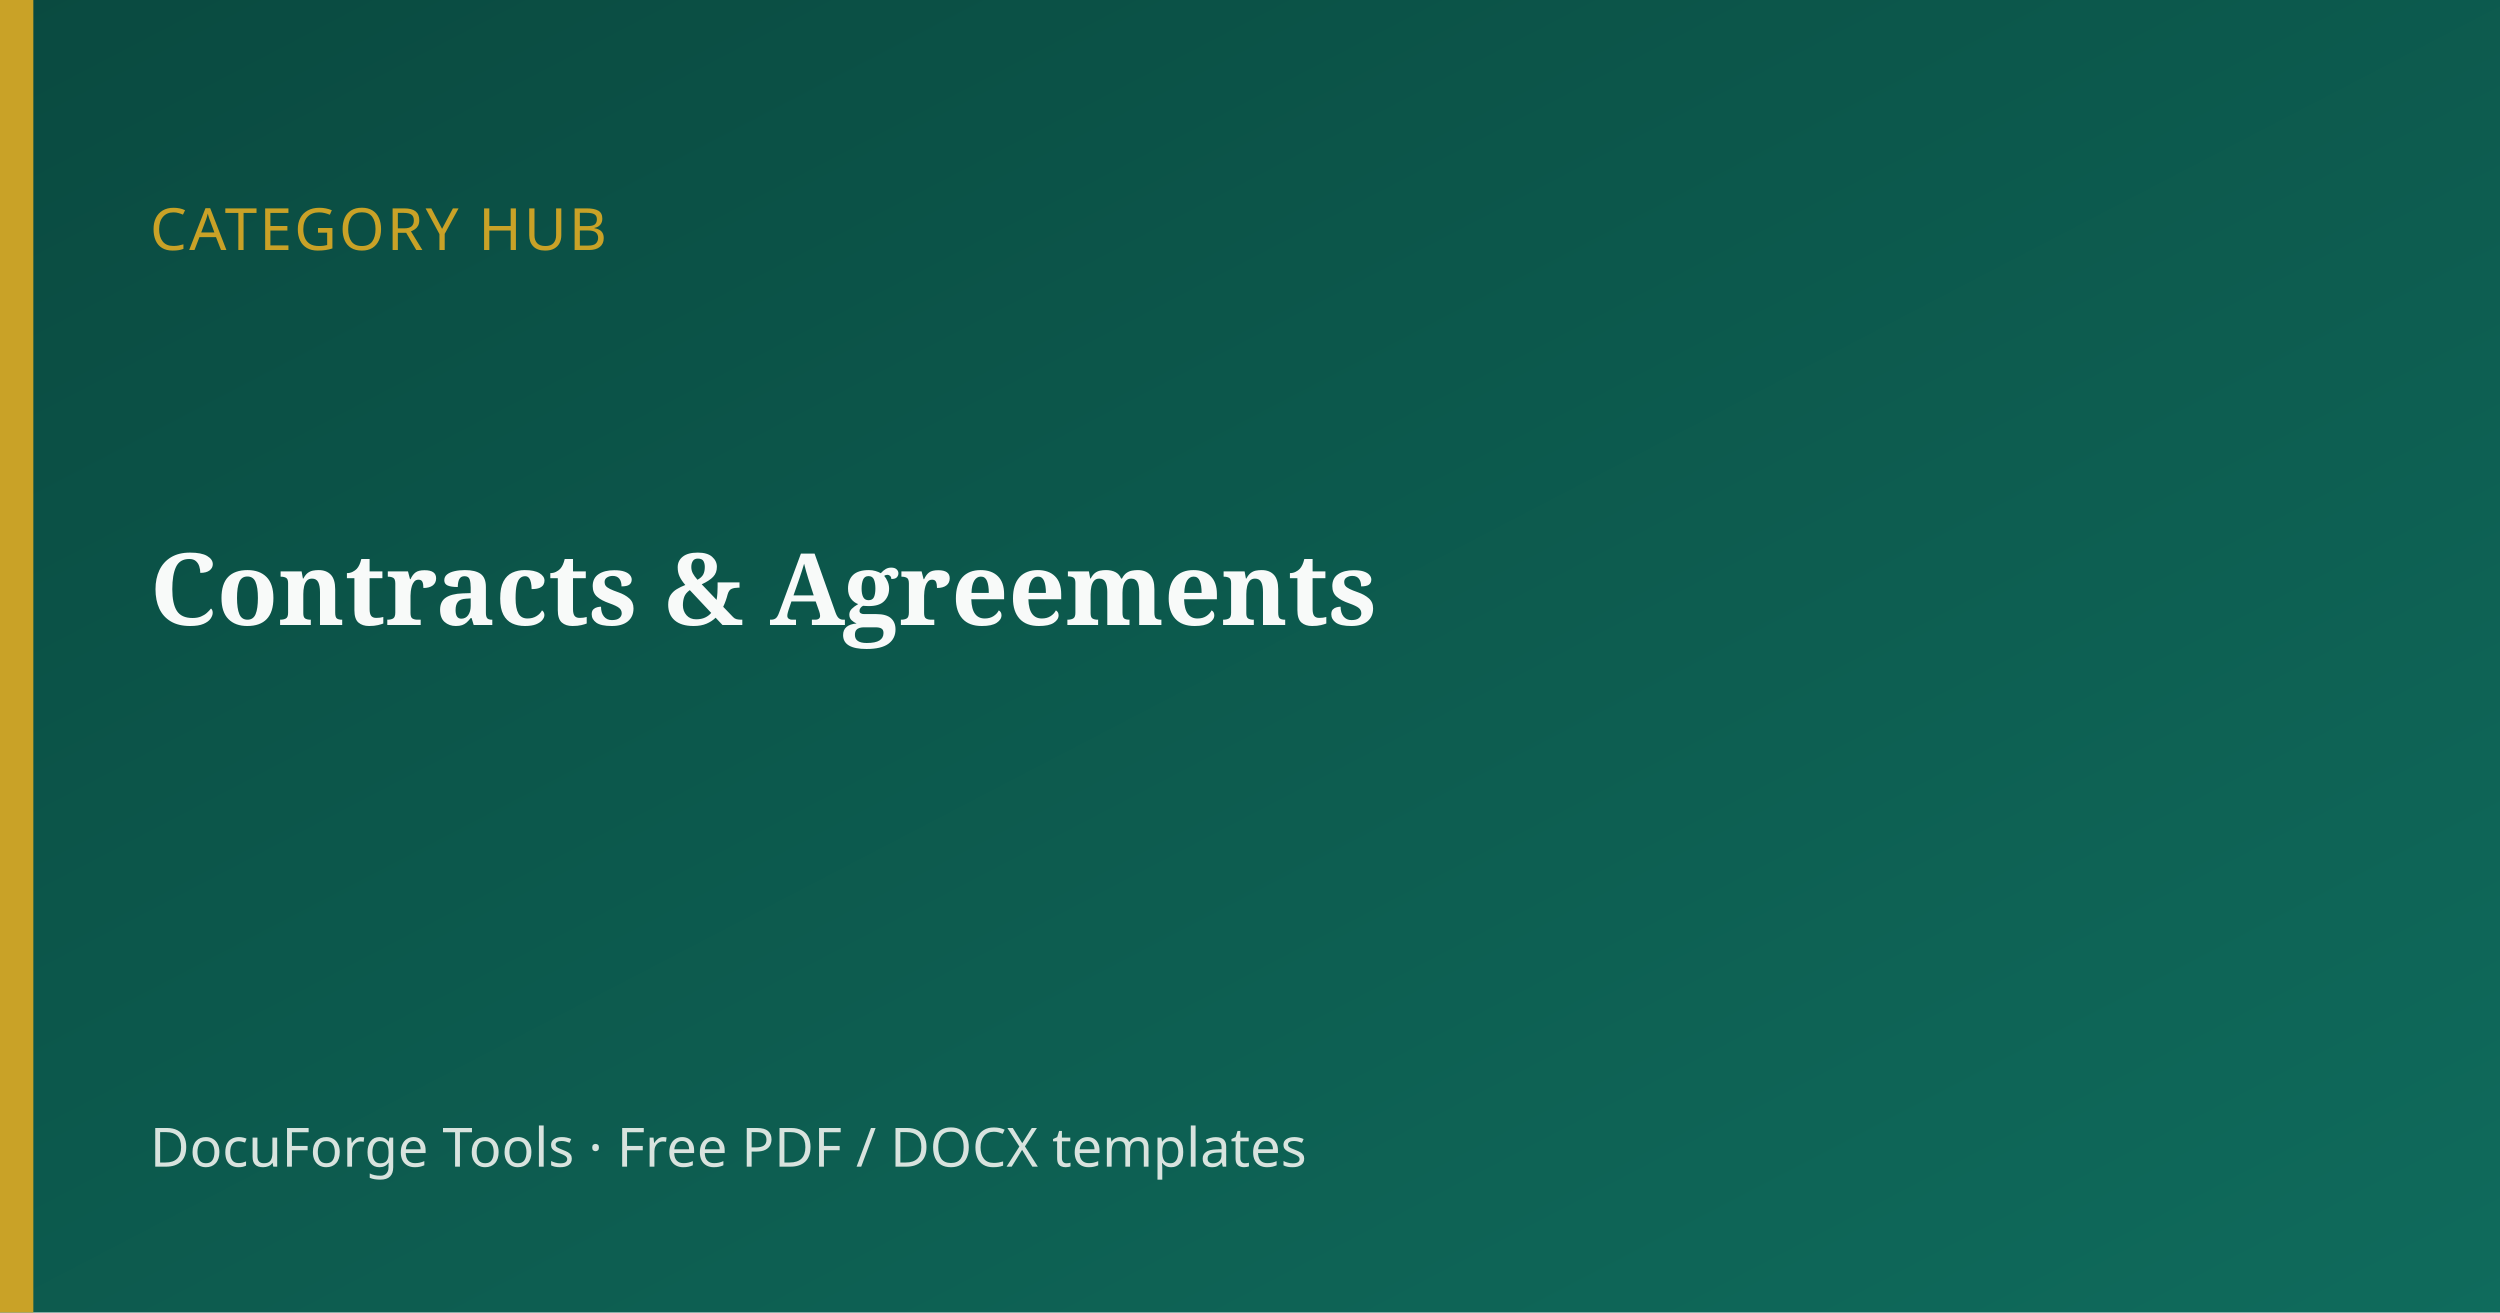
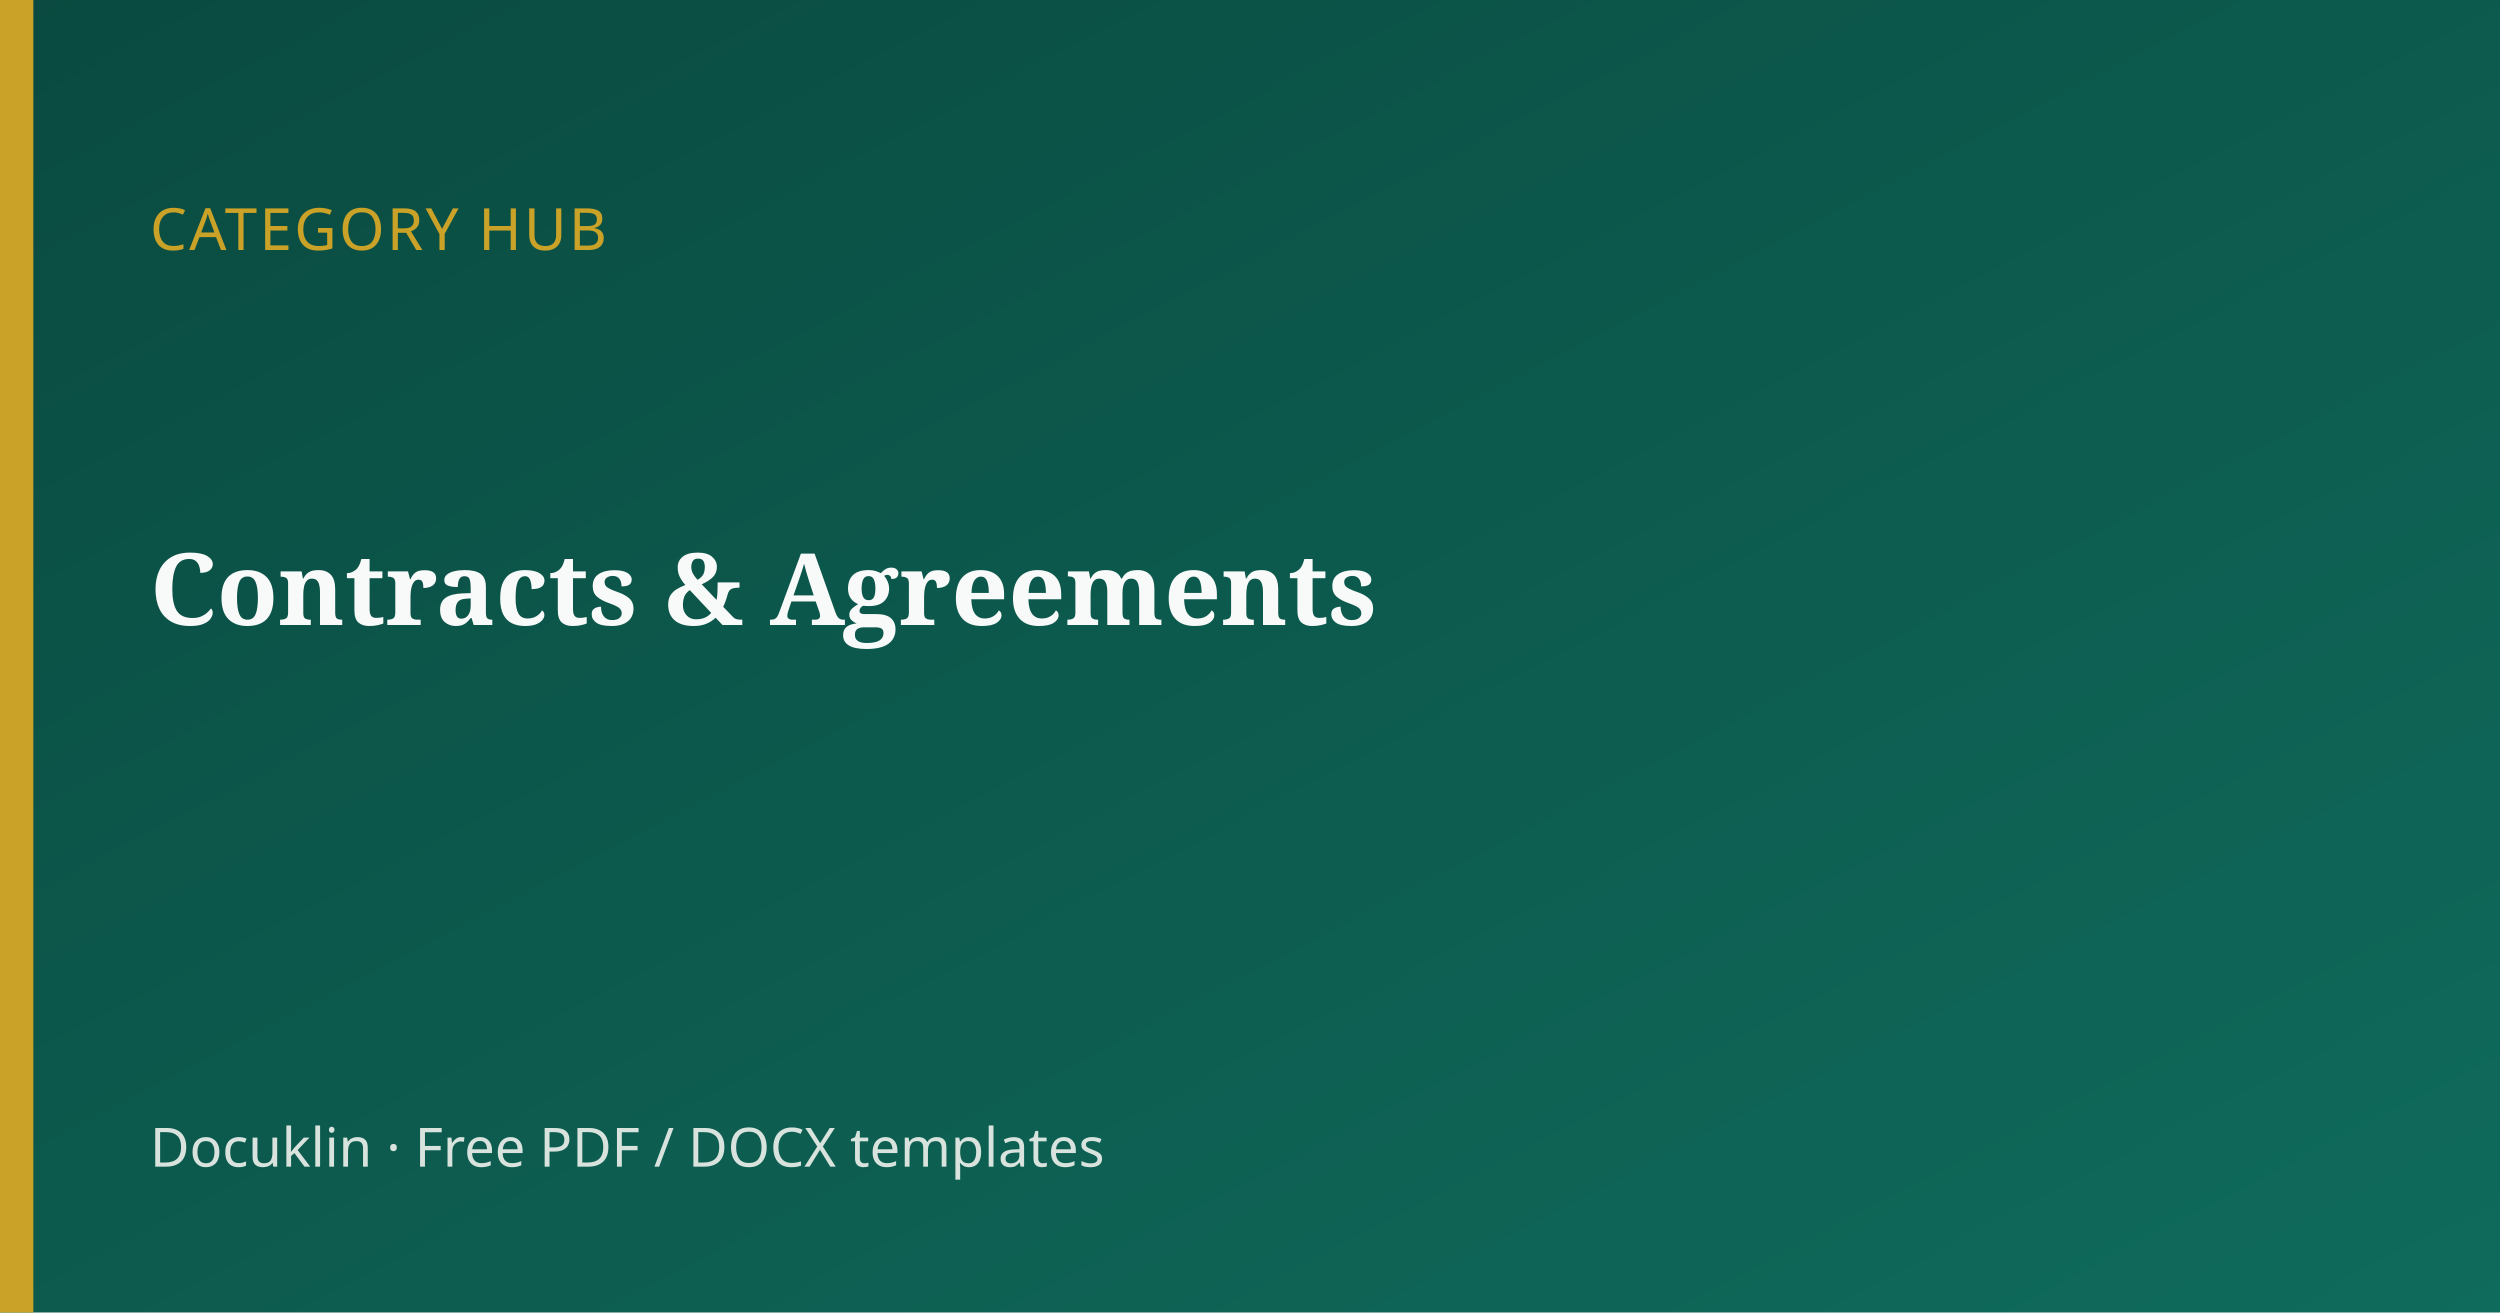
<svg xmlns="http://www.w3.org/2000/svg" width="1200" height="630" viewBox="0 0 1200 630" role="img">
  <defs>
    <linearGradient id="bg" x1="0" y1="0" x2="1" y2="1">
      <stop offset="0%" stop-color="#0a4a40" />
      <stop offset="100%" stop-color="#0f6b5c" />
    </linearGradient>
  </defs>
  <rect width="1200" height="630" fill="url(#bg)" />
  <rect x="0" y="0" width="16" height="630" fill="#c9a227" />
  <text x="72" y="120" fill="#c9a227" font-family="system-ui,sans-serif" font-size="28" letter-spacing="0.04em">CATEGORY HUB</text>
  <text x="72" y="300" fill="#f8faf9" font-family="Georgia, serif" font-size="48" font-weight="700">Contracts &amp; Agreements</text>
-   <text x="72" y="560" fill="#d8e3de" font-family="system-ui,sans-serif" font-size="26">DocuForge Tools · Free PDF / DOCX templates</text>
+   <text x="72" y="560" fill="#d8e3de" font-family="system-ui,sans-serif" font-size="26">Docuklin · Free PDF / DOCX templates</text>
</svg>
